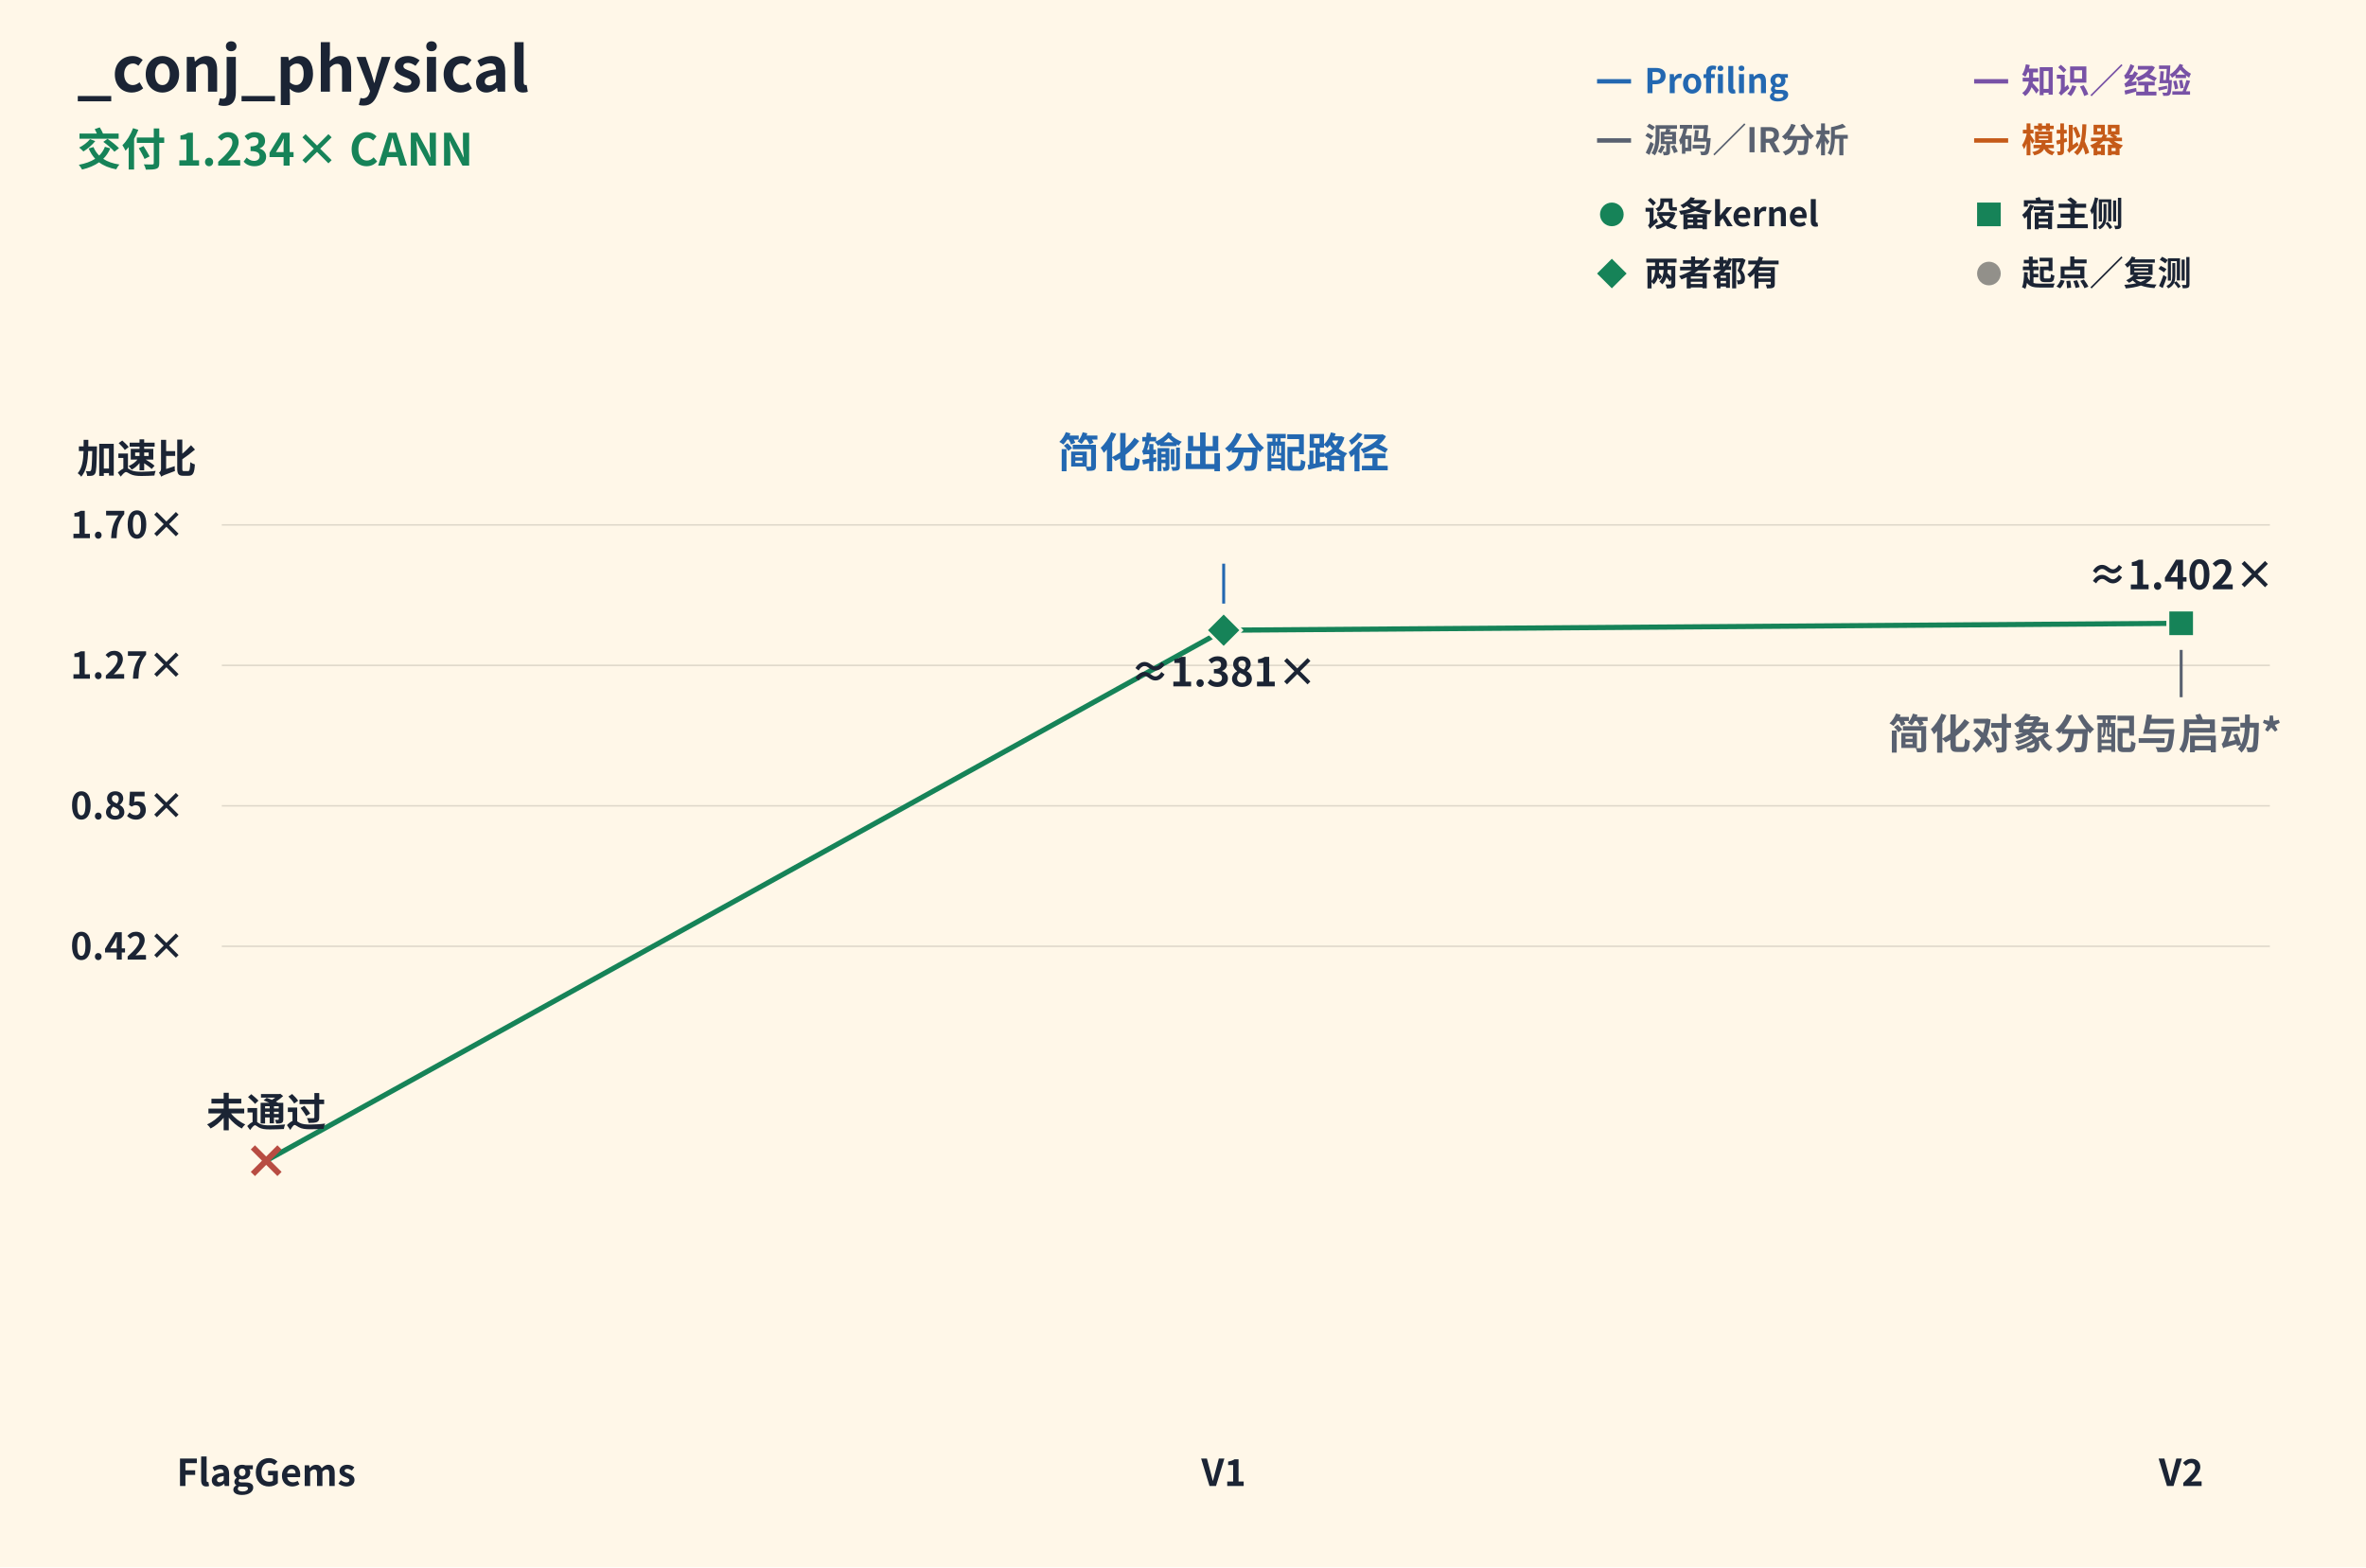
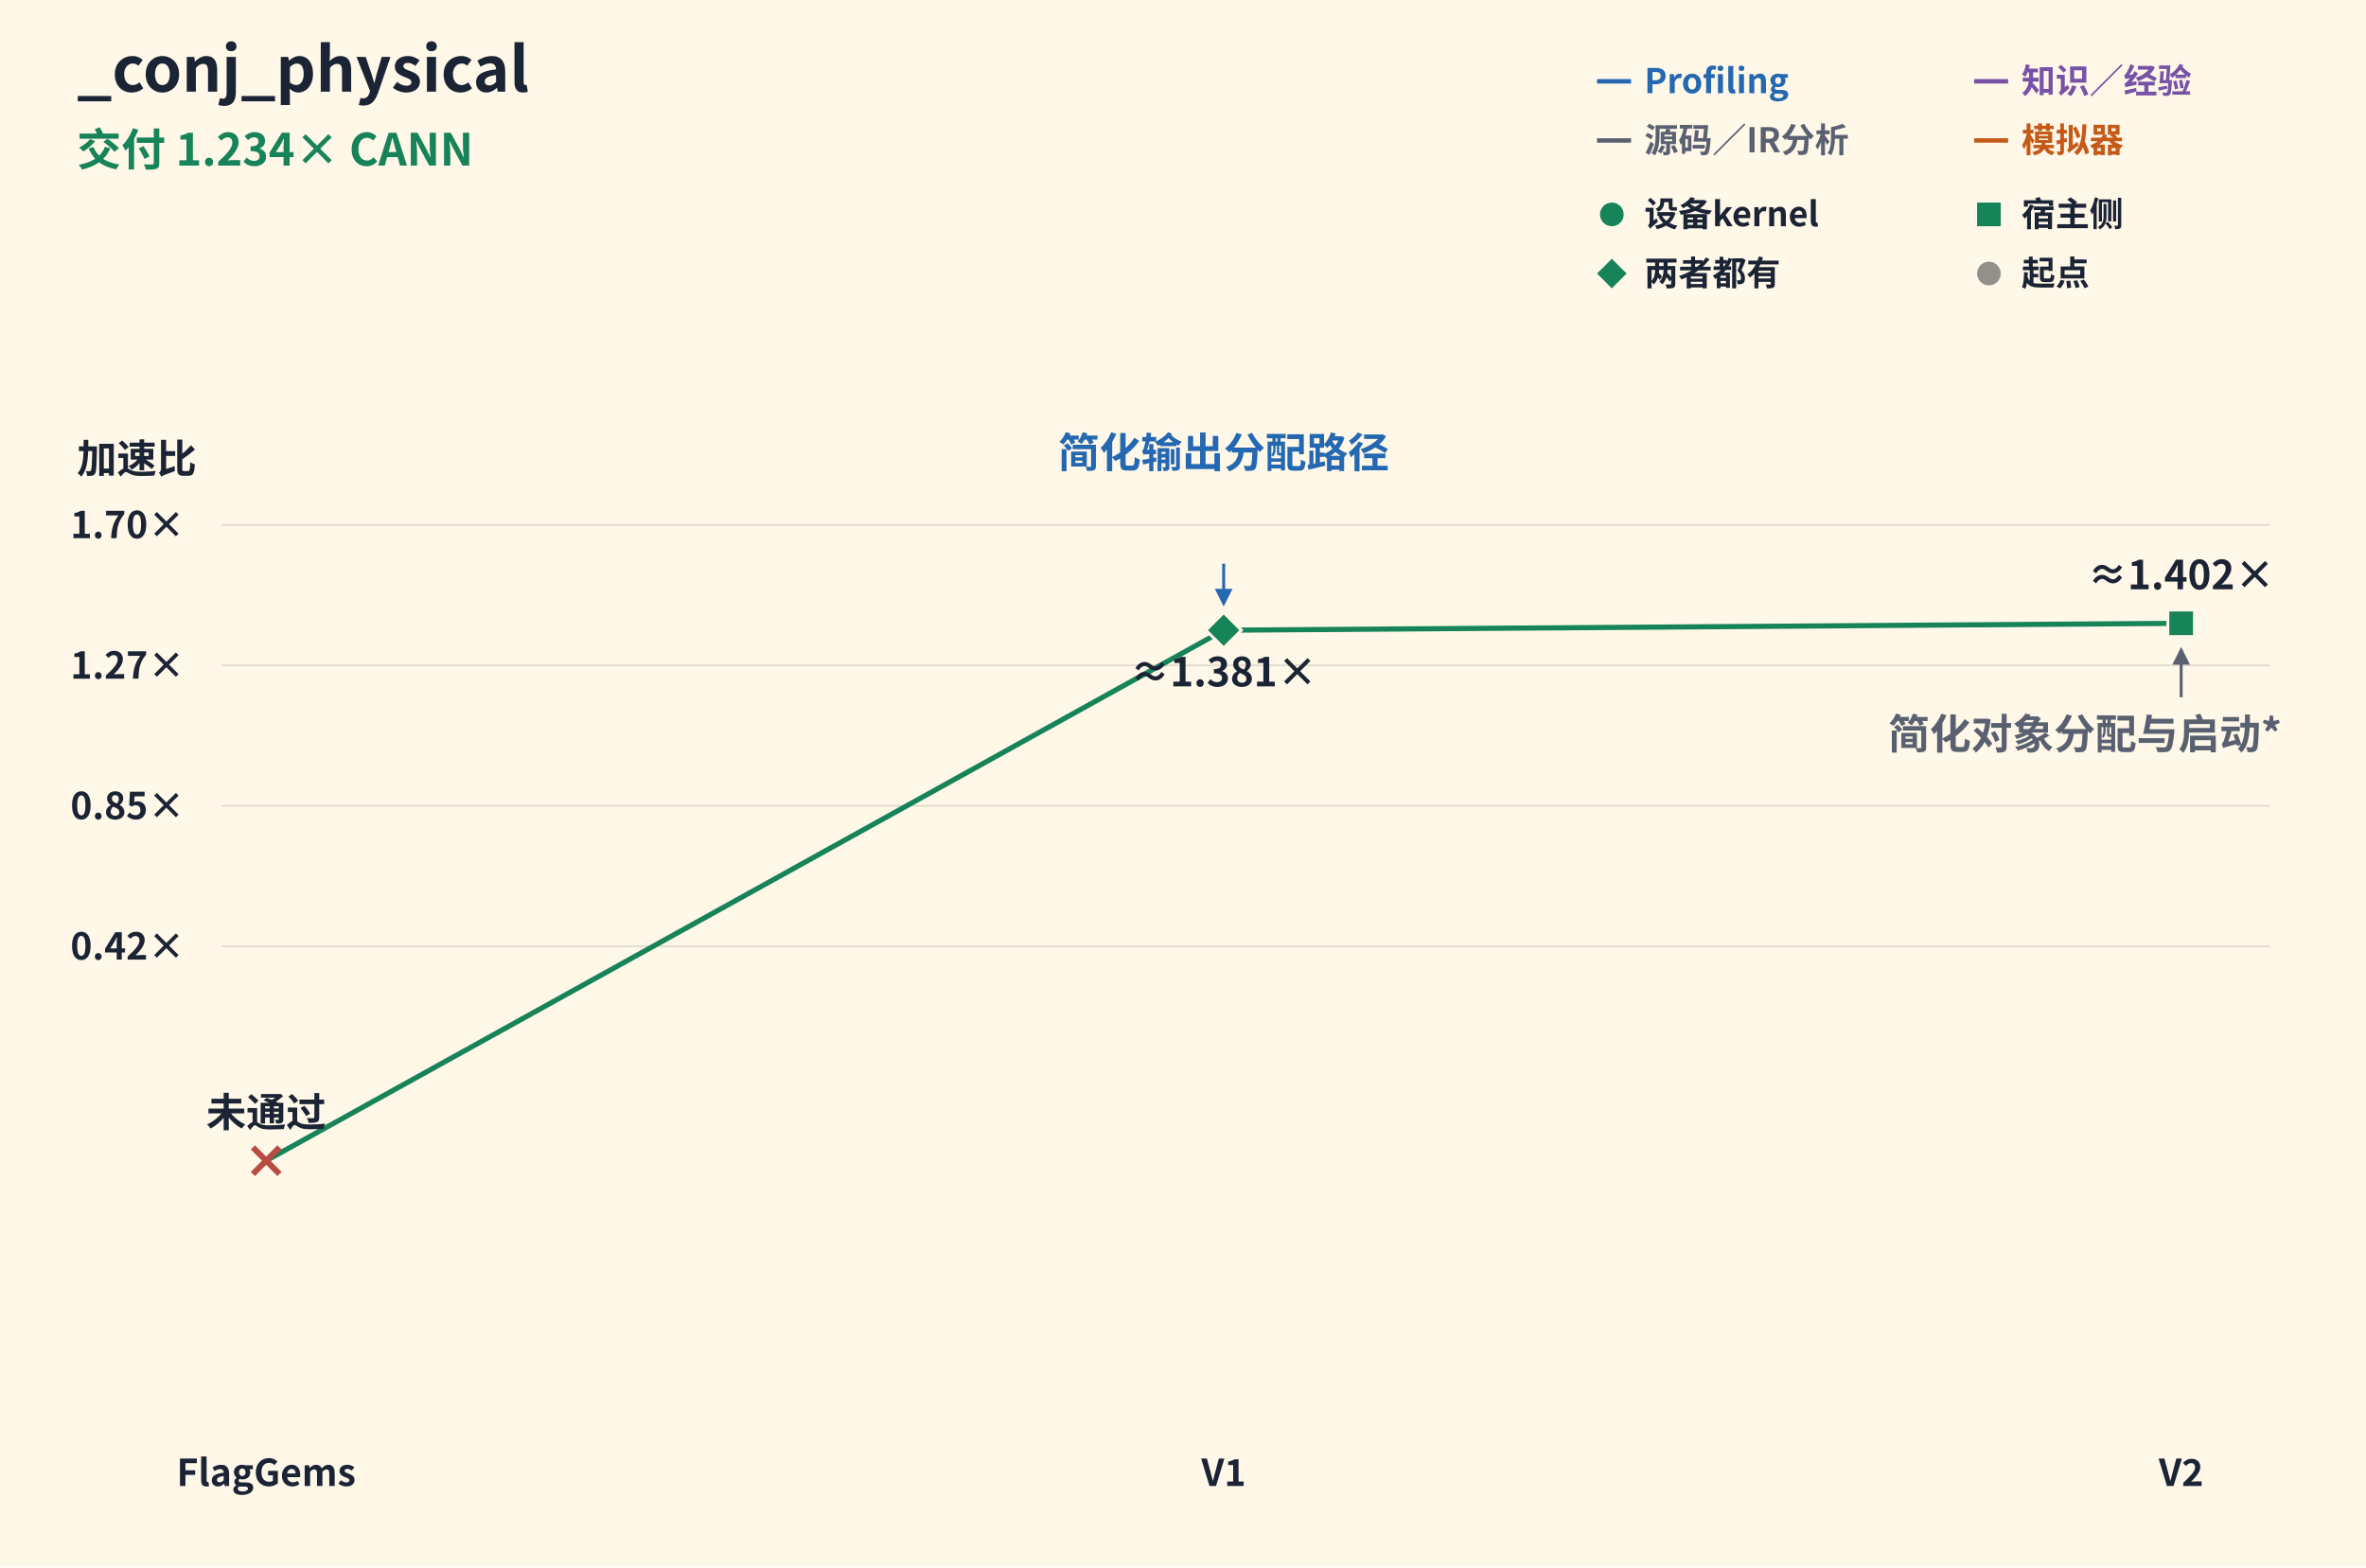
<svg xmlns="http://www.w3.org/2000/svg" width="1600" height="1060" viewBox="0 0 1600 1060">
  <rect width="1600" height="1060" fill="#fff7e8" />
  <defs>
+     <marker id="method-paired" markerWidth="6" markerHeight="6" refX="5" refY="3" orient="auto">
+       <path d="M0 0L6 3L0 6Z" fill="#2368b1" />
+     </marker>
+     <marker id="method-sim" markerWidth="6" markerHeight="6" refX="5" refY="3" orient="auto">
+       <path d="M0 0L6 3L0 6Z" fill="#c55a18" />
+     </marker>
+     <marker id="method-knowledge" markerWidth="6" markerHeight="6" refX="5" refY="3" orient="auto">
+       <path d="M0 0L6 3L0 6Z" fill="#7852a6" />
+     </marker>
+     <marker id="method-probe" markerWidth="6" markerHeight="6" refX="5" refY="3" orient="auto">
+       <path d="M0 0L6 3L0 6Z" fill="#2368b1" />
+     </marker>
+     <marker id="method-ir" markerWidth="6" markerHeight="6" refX="5" refY="3" orient="auto">
+       <path d="M0 0L6 3L0 6Z" fill="#596170" />
+     </marker>
+     <marker id="method-unknown" markerWidth="6" markerHeight="6" refX="5" refY="3" orient="auto">
+       <path d="M0 0L6 3L0 6Z" fill="#596170" />
+     </marker>
    <marker id="arr" markerWidth="10" markerHeight="10" refX="9" refY="5" orient="auto">
      <path d="M0 0L10 5L0 10Z" fill="#596170" />
    </marker>
  </defs>
  <g font-family="Microsoft YaHei,Noto Sans CJK SC,sans-serif">
    <text x="52.00" y="62.00" font-size="42" fill="#1b2434" text-anchor="start" font-weight="700">_conj_physical</text>
    <text x="52.00" y="112.00" font-size="30" fill="#168358" text-anchor="start" font-weight="700">交付 1.234× CANN</text>
    <line x1="1080" y1="55" x2="1103" y2="55" stroke="#2368b1" stroke-width="3" />
    <text x="1112.00" y="63.00" font-size="23" fill="#2368b1" text-anchor="start" font-weight="700">Profiling</text>
    <line x1="1335" y1="55" x2="1358" y2="55" stroke="#7852a6" stroke-width="3" />
    <text x="1367.00" y="63.00" font-size="23" fill="#7852a6" text-anchor="start" font-weight="700">知识／经验</text>
    <line x1="1080" y1="95" x2="1103" y2="95" stroke="#596170" stroke-width="3" />
    <text x="1112.00" y="103.00" font-size="23" fill="#596170" text-anchor="start" font-weight="700">源码／IR分析</text>
    <line x1="1335" y1="95" x2="1358" y2="95" stroke="#c55a18" stroke-width="3" />
    <text x="1367.00" y="103.00" font-size="23" fill="#c55a18" text-anchor="start" font-weight="700">模拟器</text>
    <circle cx="1090" cy="145" r="8" fill="#168358" />
    <text x="1112.00" y="153.00" font-size="23" fill="#1b2434" text-anchor="start" font-weight="700">设备kernel</text>
    <rect x="1337" y="137" width="16" height="16" fill="#168358" />
    <text x="1367.00" y="153.00" font-size="23" fill="#1b2434" text-anchor="start" font-weight="700">宿主侧</text>
    <path d="M1090 175L1100 185L1090 195L1080 185Z" fill="#168358" />
    <text x="1112.00" y="193.00" font-size="23" fill="#1b2434" text-anchor="start" font-weight="700">两者都有</text>
    <circle cx="1345" cy="185" r="8" fill="#92908a" />
-     <text x="1367.00" y="193.00" font-size="23" fill="#1b2434" text-anchor="start" font-weight="700">起点／复测</text>
+     <text x="1367.00" y="193.00" font-size="23" fill="#1b2434" text-anchor="start" font-weight="700">起点</text>
    <text x="52.00" y="320.00" font-size="27" fill="#1b2434" text-anchor="start" font-weight="700">加速比</text>
    <line x1="150" y1="640.00" x2="1535" y2="640.00" stroke="#ded7c9" />
    <text x="125.00" y="649.00" font-size="25" fill="#1b2434" text-anchor="end" font-weight="700">0.42×</text>
    <line x1="150" y1="545.00" x2="1535" y2="545.00" stroke="#ded7c9" />
    <text x="125.00" y="554.00" font-size="25" fill="#1b2434" text-anchor="end" font-weight="700">0.85×</text>
    <line x1="150" y1="450.00" x2="1535" y2="450.00" stroke="#ded7c9" />
    <text x="125.00" y="459.00" font-size="25" fill="#1b2434" text-anchor="end" font-weight="700">1.27×</text>
    <line x1="150" y1="355.00" x2="1535" y2="355.00" stroke="#ded7c9" />
    <text x="125.00" y="364.00" font-size="25" fill="#1b2434" text-anchor="end" font-weight="700">1.70×</text>
    <path class="connection" d="M180.00 785.00 L827.50 426.23" stroke="#168358" stroke-width="3.5" fill="none" />
    <path class="connection" d="M827.50 426.23 L1475.00 421.55" stroke="#168358" stroke-width="3.5" fill="none" />
    <g class="attribution">
      <text x="827.50" y="316.23" font-size="28" fill="#2368b1" text-anchor="middle" font-weight="700">简化输出分配路径</text>
-       <path d="M827.50 381.23L827.50 408.23" stroke="#2368b1" stroke-width="2" fill="none" />
+       <path d="M827.50 381.23L827.50 408.23" stroke="#2368b1" stroke-width="2" fill="none" marker-end="url(#method-paired)" />
    </g>
    <g class="attribution">
      <text x="1410.00" y="506.55" font-size="28" fill="#596170" text-anchor="middle" font-weight="700">简化对象分配与启动*</text>
-       <path d="M1475.00 471.55L1475.00 439.55" stroke="#596170" stroke-width="2" fill="none" />
+       <path d="M1475.00 471.55L1475.00 439.55" stroke="#596170" stroke-width="2" fill="none" marker-end="url(#method-ir)" />
    </g>
    <g class="node" data-id="139f89f176ce81cd">
      <path d="M171.0 776L189.0 794M171.0 794L189.0 776" stroke="#b84c42" stroke-width="4" />
      <text x="180.00" y="762.00" font-size="27" fill="#1b2434" text-anchor="middle" font-weight="700">未通过</text>
      <text x="180.00" y="1005.00" font-size="25" fill="#1b2434" text-anchor="middle" font-weight="700">FlagGems</text>
    </g>
    <g class="node" data-id="ac0dc6c4faa2bd8f">
      <path d="M827.5 414.231L839.5 426.231L827.5 438.231L815.5 426.231Z" fill="#168358" stroke="#fff7e8" stroke-width="2" />
      <text x="827.50" y="464.23" font-size="27" fill="#1b2434" text-anchor="middle" font-weight="700">≈1.381×</text>
      <text x="827.50" y="1005.00" font-size="25" fill="#1b2434" text-anchor="middle" font-weight="700">V1</text>
    </g>
    <g class="node" data-id="recovery-a622ca897afa841e">
      <rect x="1466.0" y="412.551" width="18" height="18" fill="#168358" stroke="#fff7e8" stroke-width="2" />
      <text x="1475.00" y="398.55" font-size="27" fill="#1b2434" text-anchor="middle" font-weight="700">≈1.402×</text>
      <text x="1475.00" y="1005.00" font-size="25" fill="#1b2434" text-anchor="middle" font-weight="700">V2</text>
    </g>
  </g>
</svg>
